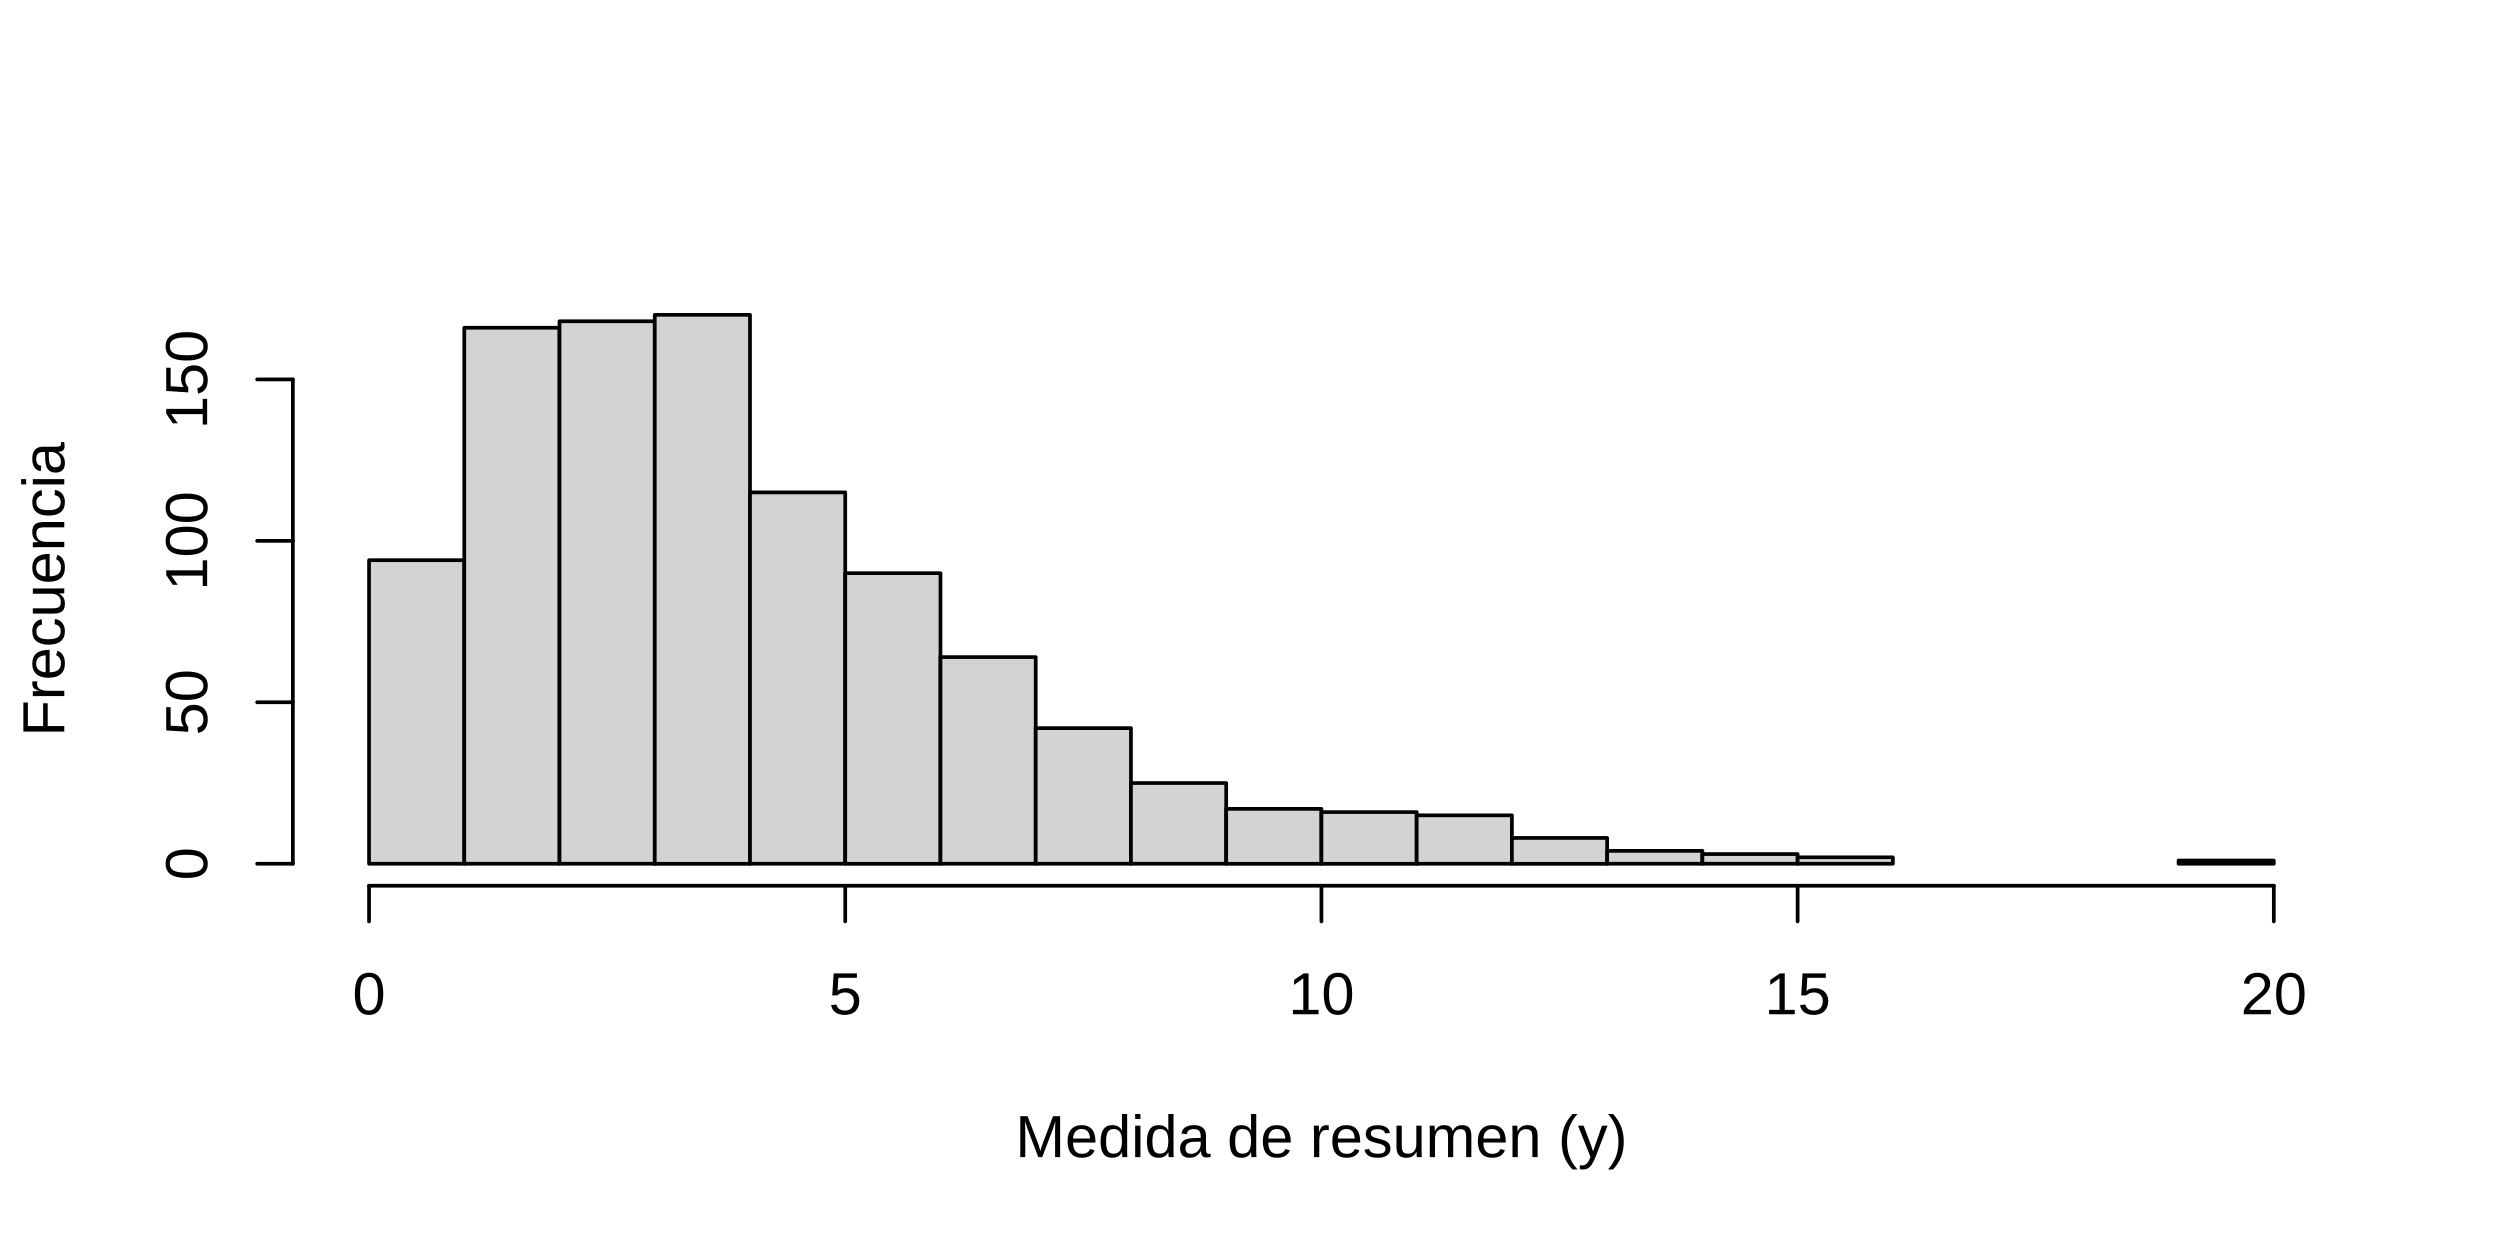
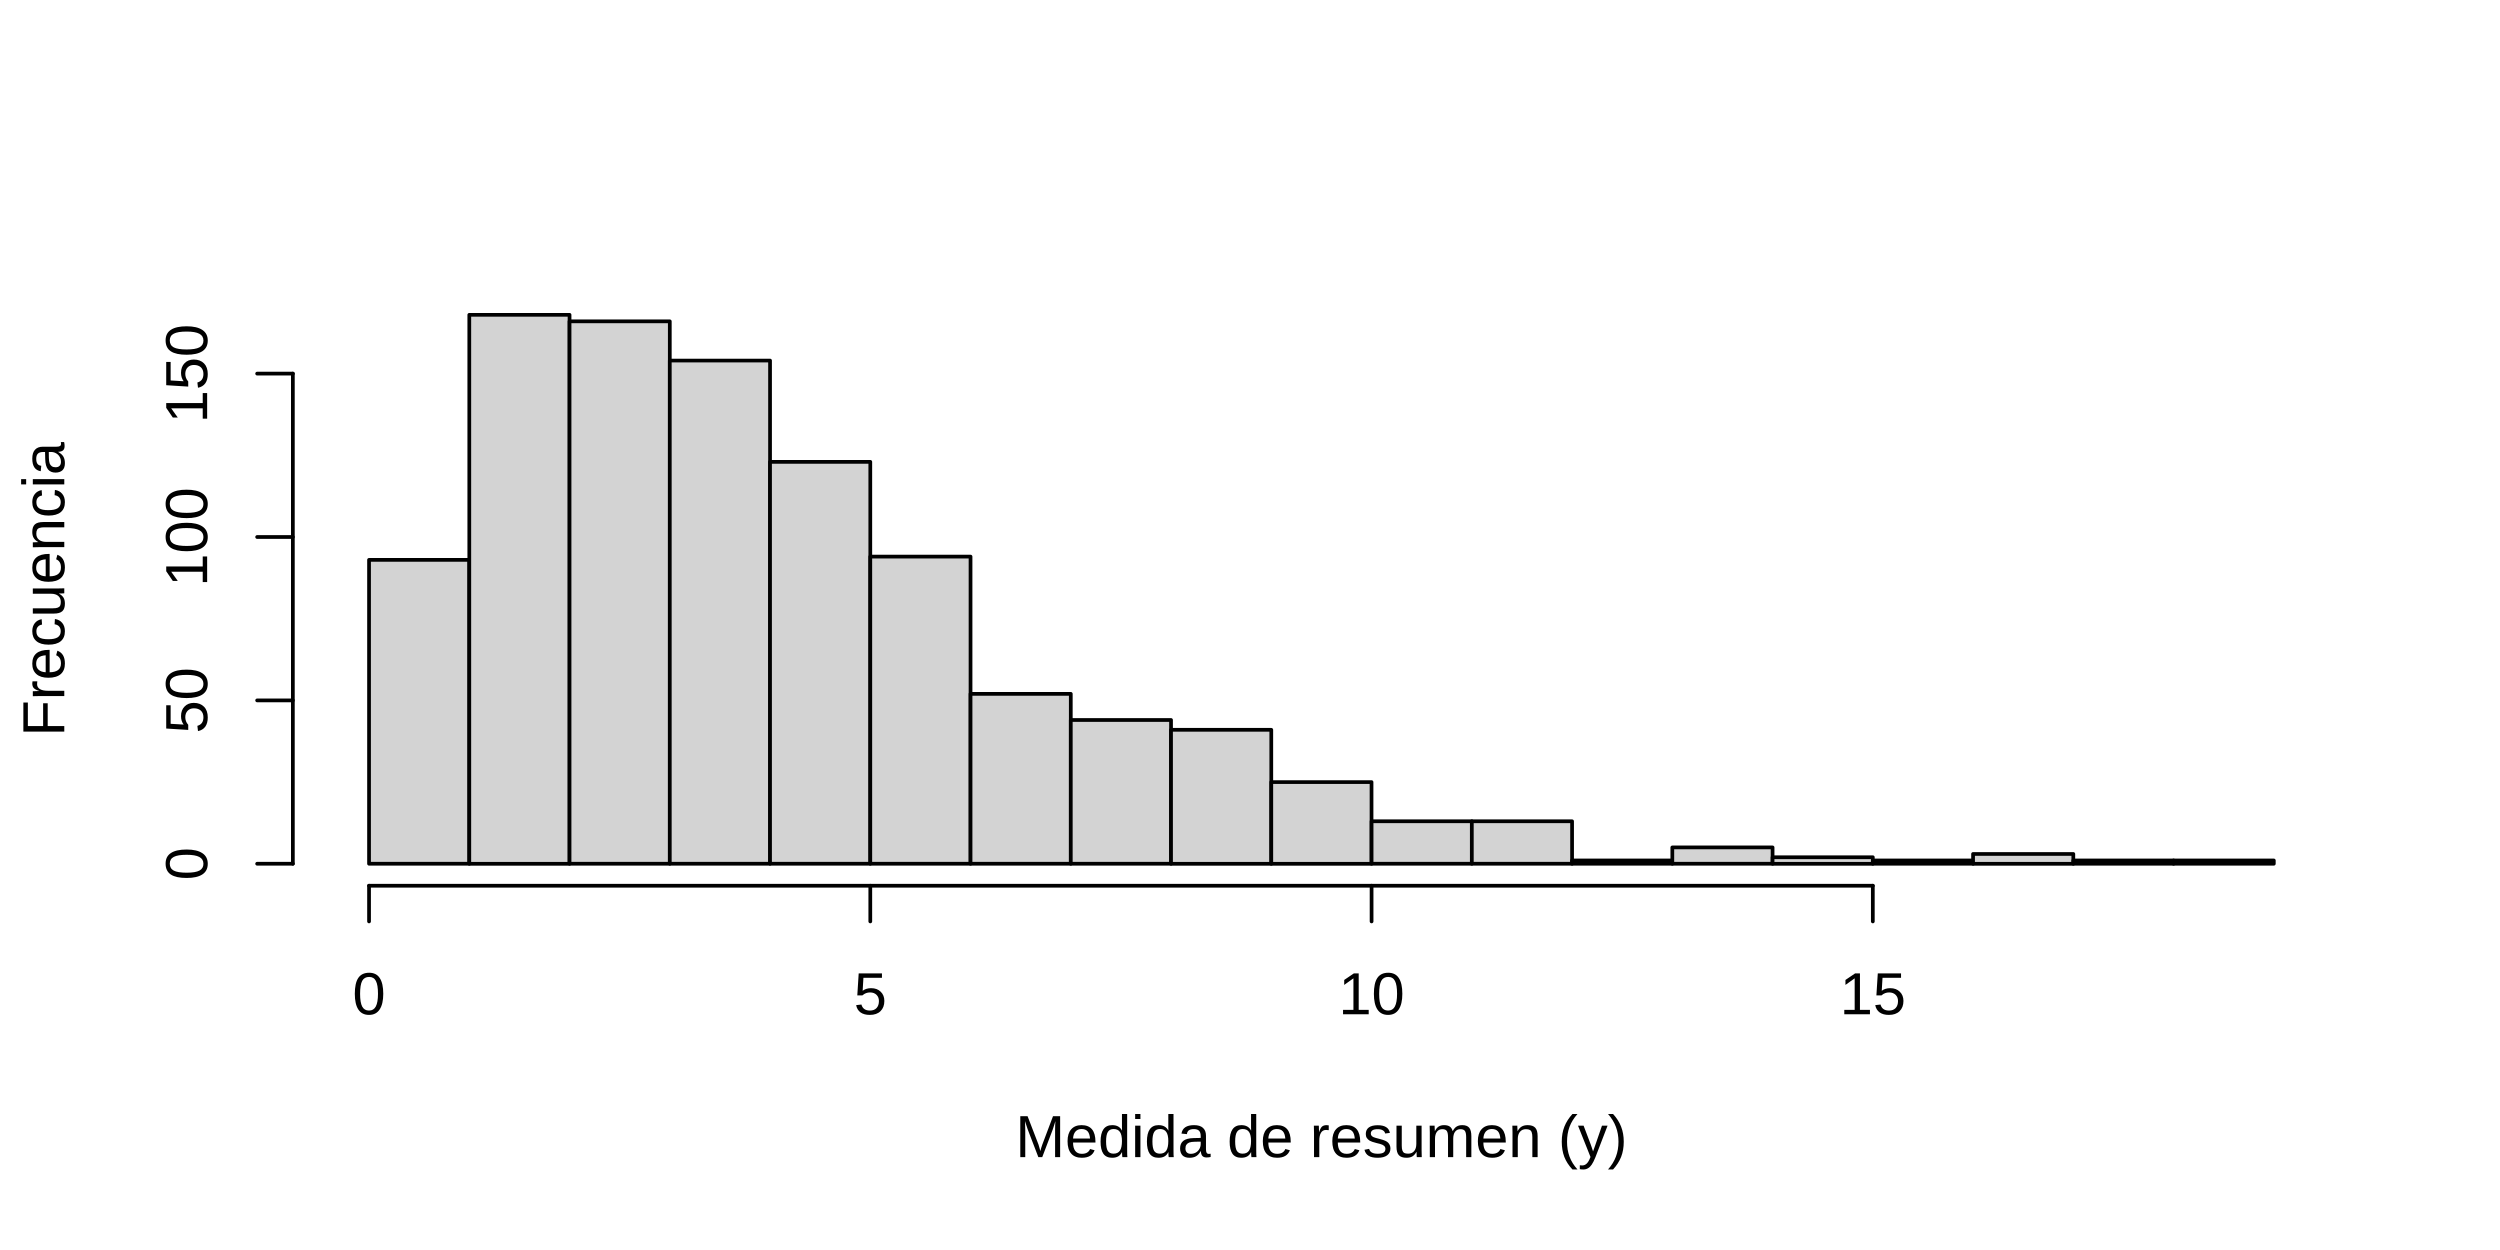
<svg xmlns="http://www.w3.org/2000/svg" class="svglite" width="504.00pt" height="252.00pt" viewBox="0 0 504.00 252.00">
  <defs>
    <style type="text/css">
    .svglite line, .svglite polyline, .svglite polygon, .svglite path, .svglite rect, .svglite circle {
      fill: none;
      stroke: #000000;
      stroke-linecap: round;
      stroke-linejoin: round;
      stroke-miterlimit: 10.00;
    }
  </style>
  </defs>
  <rect width="100%" height="100%" style="stroke: none; fill: #FFFFFF;" />
  <defs>
    <clipPath id="cpMC4wMHw1MDQuMDB8MC4wMHwyNTIuMDA=">
      <rect x="0.00" y="0.00" width="504.00" height="252.00" />
    </clipPath>
  </defs>
  <g clip-path="url(#cpMC4wMHw1MDQuMDB8MC4wMHwyNTIuMDA=)">
    <text x="266.40" y="233.28" text-anchor="middle" style="font-size: 12.00px; font-family: Arial;" textLength="123.41px" lengthAdjust="spacingAndGlyphs">Medida de resumen (y)</text>
    <text transform="translate(12.96,118.80) rotate(-90)" text-anchor="middle" style="font-size: 12.00px; font-family: Arial;" textLength="59.37px" lengthAdjust="spacingAndGlyphs">Frecuencia</text>
-     <line x1="74.40" y1="178.56" x2="458.40" y2="178.56" style="stroke-width: 0.75;" />
+     <line x1="74.40" y1="178.56" x2="377.56" y2="178.56" style="stroke-width: 0.75;" />
    <line x1="74.40" y1="178.56" x2="74.40" y2="185.76" style="stroke-width: 0.75;" />
-     <line x1="170.40" y1="178.56" x2="170.40" y2="185.76" style="stroke-width: 0.75;" />
-     <line x1="266.40" y1="178.56" x2="266.40" y2="185.76" style="stroke-width: 0.75;" />
-     <line x1="362.40" y1="178.56" x2="362.40" y2="185.76" style="stroke-width: 0.75;" />
-     <line x1="458.40" y1="178.56" x2="458.40" y2="185.76" style="stroke-width: 0.75;" />
+     <line x1="175.45" y1="178.56" x2="175.45" y2="185.76" style="stroke-width: 0.75;" />
+     <line x1="276.51" y1="178.56" x2="276.51" y2="185.76" style="stroke-width: 0.75;" />
+     <line x1="377.56" y1="178.56" x2="377.56" y2="185.76" style="stroke-width: 0.75;" />
    <text x="74.40" y="204.48" text-anchor="middle" style="font-size: 12.00px; font-family: Arial;" textLength="6.67px" lengthAdjust="spacingAndGlyphs">0</text>
-     <text x="170.40" y="204.48" text-anchor="middle" style="font-size: 12.00px; font-family: Arial;" textLength="6.67px" lengthAdjust="spacingAndGlyphs">5</text>
-     <text x="266.40" y="204.48" text-anchor="middle" style="font-size: 12.00px; font-family: Arial;" textLength="13.35px" lengthAdjust="spacingAndGlyphs">10</text>
-     <text x="362.40" y="204.48" text-anchor="middle" style="font-size: 12.00px; font-family: Arial;" textLength="13.35px" lengthAdjust="spacingAndGlyphs">15</text>
-     <text x="458.40" y="204.48" text-anchor="middle" style="font-size: 12.00px; font-family: Arial;" textLength="13.35px" lengthAdjust="spacingAndGlyphs">20</text>
-     <line x1="59.04" y1="174.13" x2="59.04" y2="76.49" style="stroke-width: 0.75;" />
+     <text x="175.45" y="204.48" text-anchor="middle" style="font-size: 12.00px; font-family: Arial;" textLength="6.67px" lengthAdjust="spacingAndGlyphs">5</text>
+     <text x="276.51" y="204.48" text-anchor="middle" style="font-size: 12.00px; font-family: Arial;" textLength="13.35px" lengthAdjust="spacingAndGlyphs">10</text>
+     <text x="377.56" y="204.48" text-anchor="middle" style="font-size: 12.00px; font-family: Arial;" textLength="13.35px" lengthAdjust="spacingAndGlyphs">15</text>
+     <line x1="59.04" y1="174.13" x2="59.04" y2="75.32" style="stroke-width: 0.75;" />
    <line x1="59.04" y1="174.13" x2="51.84" y2="174.13" style="stroke-width: 0.75;" />
-     <line x1="59.04" y1="141.58" x2="51.84" y2="141.58" style="stroke-width: 0.75;" />
-     <line x1="59.04" y1="109.04" x2="51.84" y2="109.04" style="stroke-width: 0.75;" />
-     <line x1="59.04" y1="76.49" x2="51.84" y2="76.49" style="stroke-width: 0.75;" />
+     <line x1="59.04" y1="141.20" x2="51.84" y2="141.20" style="stroke-width: 0.75;" />
+     <line x1="59.04" y1="108.26" x2="51.84" y2="108.26" style="stroke-width: 0.75;" />
+     <line x1="59.04" y1="75.32" x2="51.84" y2="75.32" style="stroke-width: 0.75;" />
    <text transform="translate(41.76,174.13) rotate(-90)" text-anchor="middle" style="font-size: 12.00px; font-family: Arial;" textLength="6.67px" lengthAdjust="spacingAndGlyphs">0</text>
-     <text transform="translate(41.76,141.58) rotate(-90)" text-anchor="middle" style="font-size: 12.00px; font-family: Arial;" textLength="13.35px" lengthAdjust="spacingAndGlyphs">50</text>
-     <text transform="translate(41.76,109.04) rotate(-90)" text-anchor="middle" style="font-size: 12.00px; font-family: Arial;" textLength="20.02px" lengthAdjust="spacingAndGlyphs">100</text>
-     <text transform="translate(41.76,76.49) rotate(-90)" text-anchor="middle" style="font-size: 12.00px; font-family: Arial;" textLength="20.02px" lengthAdjust="spacingAndGlyphs">150</text>
+     <text transform="translate(41.76,141.20) rotate(-90)" text-anchor="middle" style="font-size: 12.00px; font-family: Arial;" textLength="13.35px" lengthAdjust="spacingAndGlyphs">50</text>
+     <text transform="translate(41.76,108.26) rotate(-90)" text-anchor="middle" style="font-size: 12.00px; font-family: Arial;" textLength="20.02px" lengthAdjust="spacingAndGlyphs">100</text>
+     <text transform="translate(41.76,75.32) rotate(-90)" text-anchor="middle" style="font-size: 12.00px; font-family: Arial;" textLength="20.02px" lengthAdjust="spacingAndGlyphs">150</text>
  </g>
  <defs>
    <clipPath id="cpNTkuMDR8NDczLjc2fDU5LjA0fDE3OC41Ng==">
      <rect x="59.04" y="59.04" width="414.72" height="119.52" />
    </clipPath>
  </defs>
  <g clip-path="url(#cpNTkuMDR8NDczLjc2fDU5LjA0fDE3OC41Ng==)">
-     <rect x="74.40" y="112.94" width="19.20" height="61.19" style="stroke-width: 0.75; fill: #D3D3D3;" />
-     <rect x="93.60" y="66.07" width="19.20" height="108.06" style="stroke-width: 0.75; fill: #D3D3D3;" />
-     <rect x="112.80" y="64.77" width="19.20" height="109.36" style="stroke-width: 0.75; fill: #D3D3D3;" />
-     <rect x="132.00" y="63.47" width="19.20" height="110.67" style="stroke-width: 0.75; fill: #D3D3D3;" />
-     <rect x="151.20" y="99.27" width="19.20" height="74.86" style="stroke-width: 0.75; fill: #D3D3D3;" />
-     <rect x="170.40" y="115.55" width="19.20" height="58.59" style="stroke-width: 0.75; fill: #D3D3D3;" />
-     <rect x="189.60" y="132.47" width="19.20" height="41.66" style="stroke-width: 0.75; fill: #D3D3D3;" />
-     <rect x="208.80" y="146.79" width="19.20" height="27.34" style="stroke-width: 0.75; fill: #D3D3D3;" />
-     <rect x="228.00" y="157.86" width="19.20" height="16.27" style="stroke-width: 0.75; fill: #D3D3D3;" />
-     <rect x="247.20" y="163.07" width="19.20" height="11.07" style="stroke-width: 0.75; fill: #D3D3D3;" />
-     <rect x="266.40" y="163.72" width="19.20" height="10.42" style="stroke-width: 0.75; fill: #D3D3D3;" />
-     <rect x="285.60" y="164.37" width="19.20" height="9.76" style="stroke-width: 0.75; fill: #D3D3D3;" />
-     <rect x="304.80" y="168.93" width="19.20" height="5.21" style="stroke-width: 0.75; fill: #D3D3D3;" />
-     <rect x="324.00" y="171.53" width="19.20" height="2.60" style="stroke-width: 0.75; fill: #D3D3D3;" />
-     <rect x="343.20" y="172.18" width="19.20" height="1.95" style="stroke-width: 0.75; fill: #D3D3D3;" />
-     <rect x="362.40" y="172.83" width="19.20" height="1.30" style="stroke-width: 0.75; fill: #D3D3D3;" />
-     <rect x="381.60" y="174.13" width="19.20" height="0.00" style="stroke-width: 0.75; fill: #D3D3D3;" />
-     <rect x="400.80" y="174.13" width="19.20" height="0.00" style="stroke-width: 0.75; fill: #D3D3D3;" />
-     <rect x="420.00" y="174.13" width="19.20" height="0.00" style="stroke-width: 0.75; fill: #D3D3D3;" />
-     <rect x="439.20" y="173.48" width="19.20" height="0.65" style="stroke-width: 0.75; fill: #D3D3D3;" />
+     <rect x="74.40" y="112.87" width="20.21" height="61.26" style="stroke-width: 0.75; fill: #D3D3D3;" />
+     <rect x="94.61" y="63.47" width="20.21" height="110.67" style="stroke-width: 0.75; fill: #D3D3D3;" />
+     <rect x="114.82" y="64.78" width="20.21" height="109.35" style="stroke-width: 0.75; fill: #D3D3D3;" />
+     <rect x="135.03" y="72.69" width="20.21" height="101.44" style="stroke-width: 0.75; fill: #D3D3D3;" />
+     <rect x="155.24" y="93.11" width="20.21" height="81.02" style="stroke-width: 0.75; fill: #D3D3D3;" />
+     <rect x="175.45" y="112.21" width="20.21" height="61.92" style="stroke-width: 0.75; fill: #D3D3D3;" />
+     <rect x="195.66" y="139.88" width="20.21" height="34.25" style="stroke-width: 0.75; fill: #D3D3D3;" />
+     <rect x="215.87" y="145.15" width="20.21" height="28.98" style="stroke-width: 0.75; fill: #D3D3D3;" />
+     <rect x="236.08" y="147.13" width="20.21" height="27.01" style="stroke-width: 0.75; fill: #D3D3D3;" />
+     <rect x="256.29" y="157.67" width="20.21" height="16.47" style="stroke-width: 0.75; fill: #D3D3D3;" />
+     <rect x="276.51" y="165.57" width="20.21" height="8.56" style="stroke-width: 0.75; fill: #D3D3D3;" />
+     <rect x="296.72" y="165.57" width="20.21" height="8.56" style="stroke-width: 0.75; fill: #D3D3D3;" />
+     <rect x="316.93" y="173.47" width="20.21" height="0.66" style="stroke-width: 0.75; fill: #D3D3D3;" />
+     <rect x="337.14" y="170.84" width="20.21" height="3.29" style="stroke-width: 0.75; fill: #D3D3D3;" />
+     <rect x="357.35" y="172.82" width="20.21" height="1.32" style="stroke-width: 0.75; fill: #D3D3D3;" />
+     <rect x="377.56" y="173.47" width="20.21" height="0.66" style="stroke-width: 0.75; fill: #D3D3D3;" />
+     <rect x="397.77" y="172.16" width="20.21" height="1.98" style="stroke-width: 0.75; fill: #D3D3D3;" />
+     <rect x="417.98" y="173.47" width="20.21" height="0.66" style="stroke-width: 0.75; fill: #D3D3D3;" />
+     <rect x="438.19" y="173.47" width="20.21" height="0.66" style="stroke-width: 0.75; fill: #D3D3D3;" />
  </g>
</svg>
